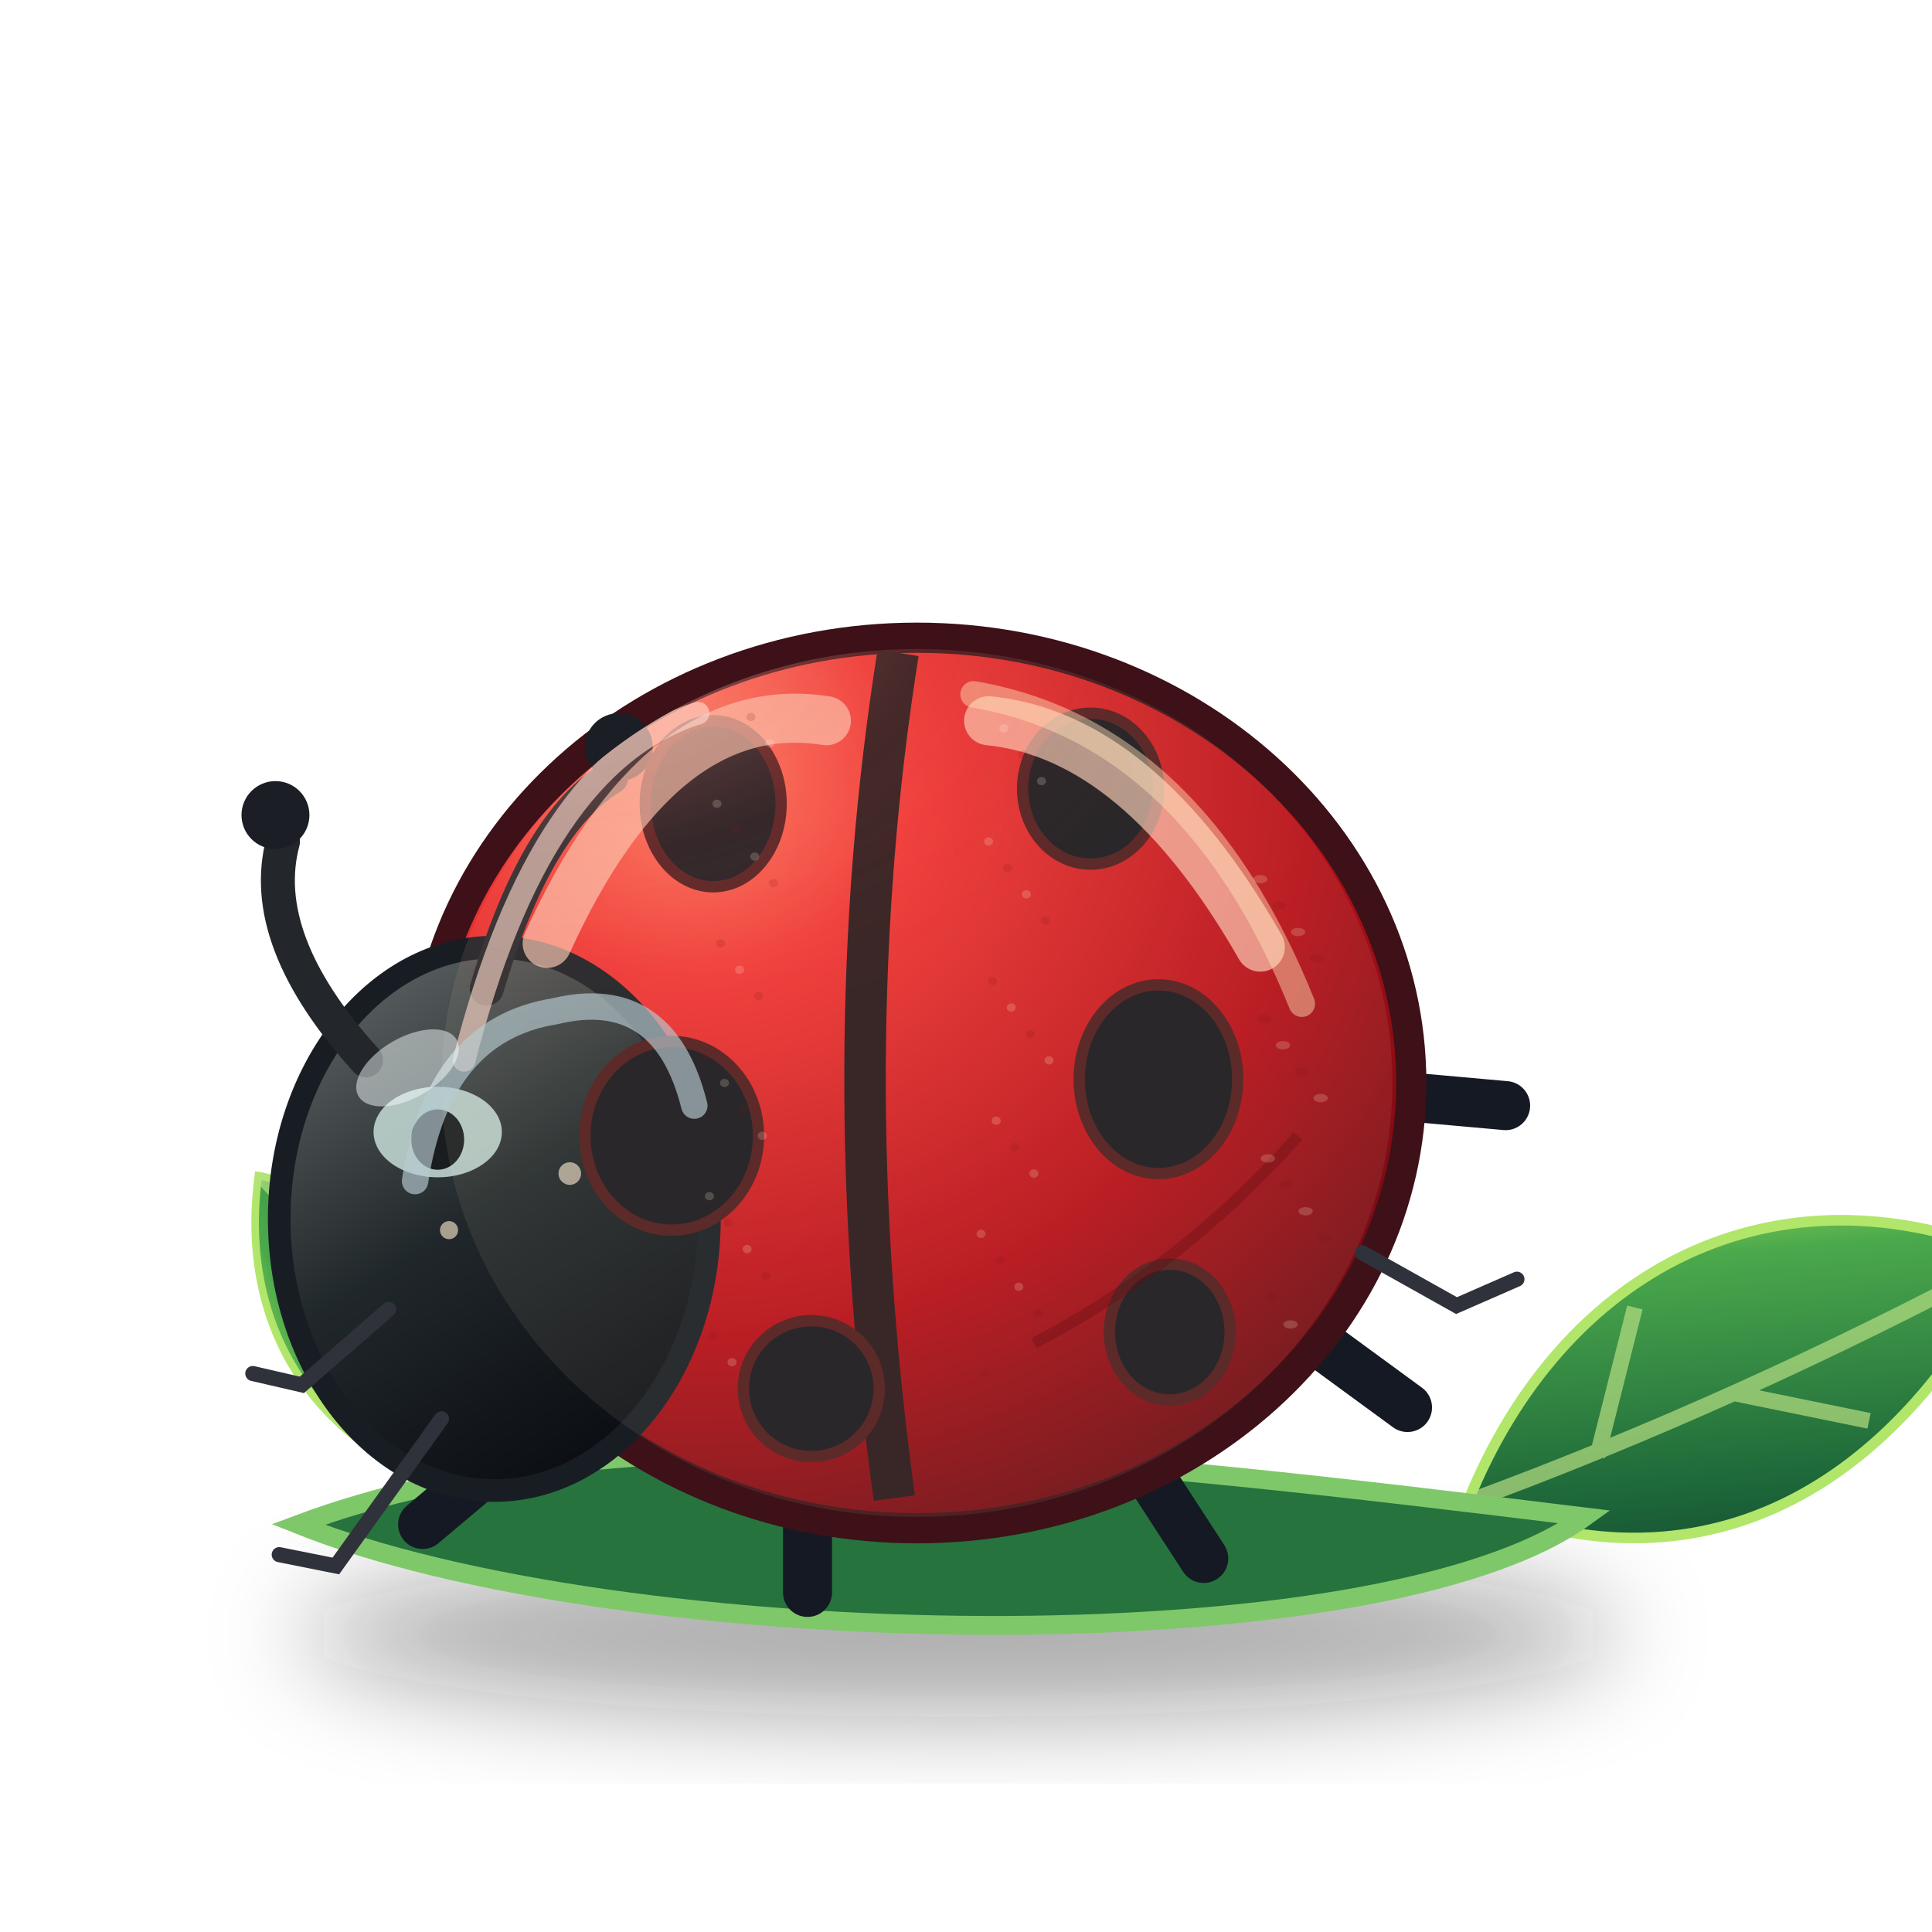
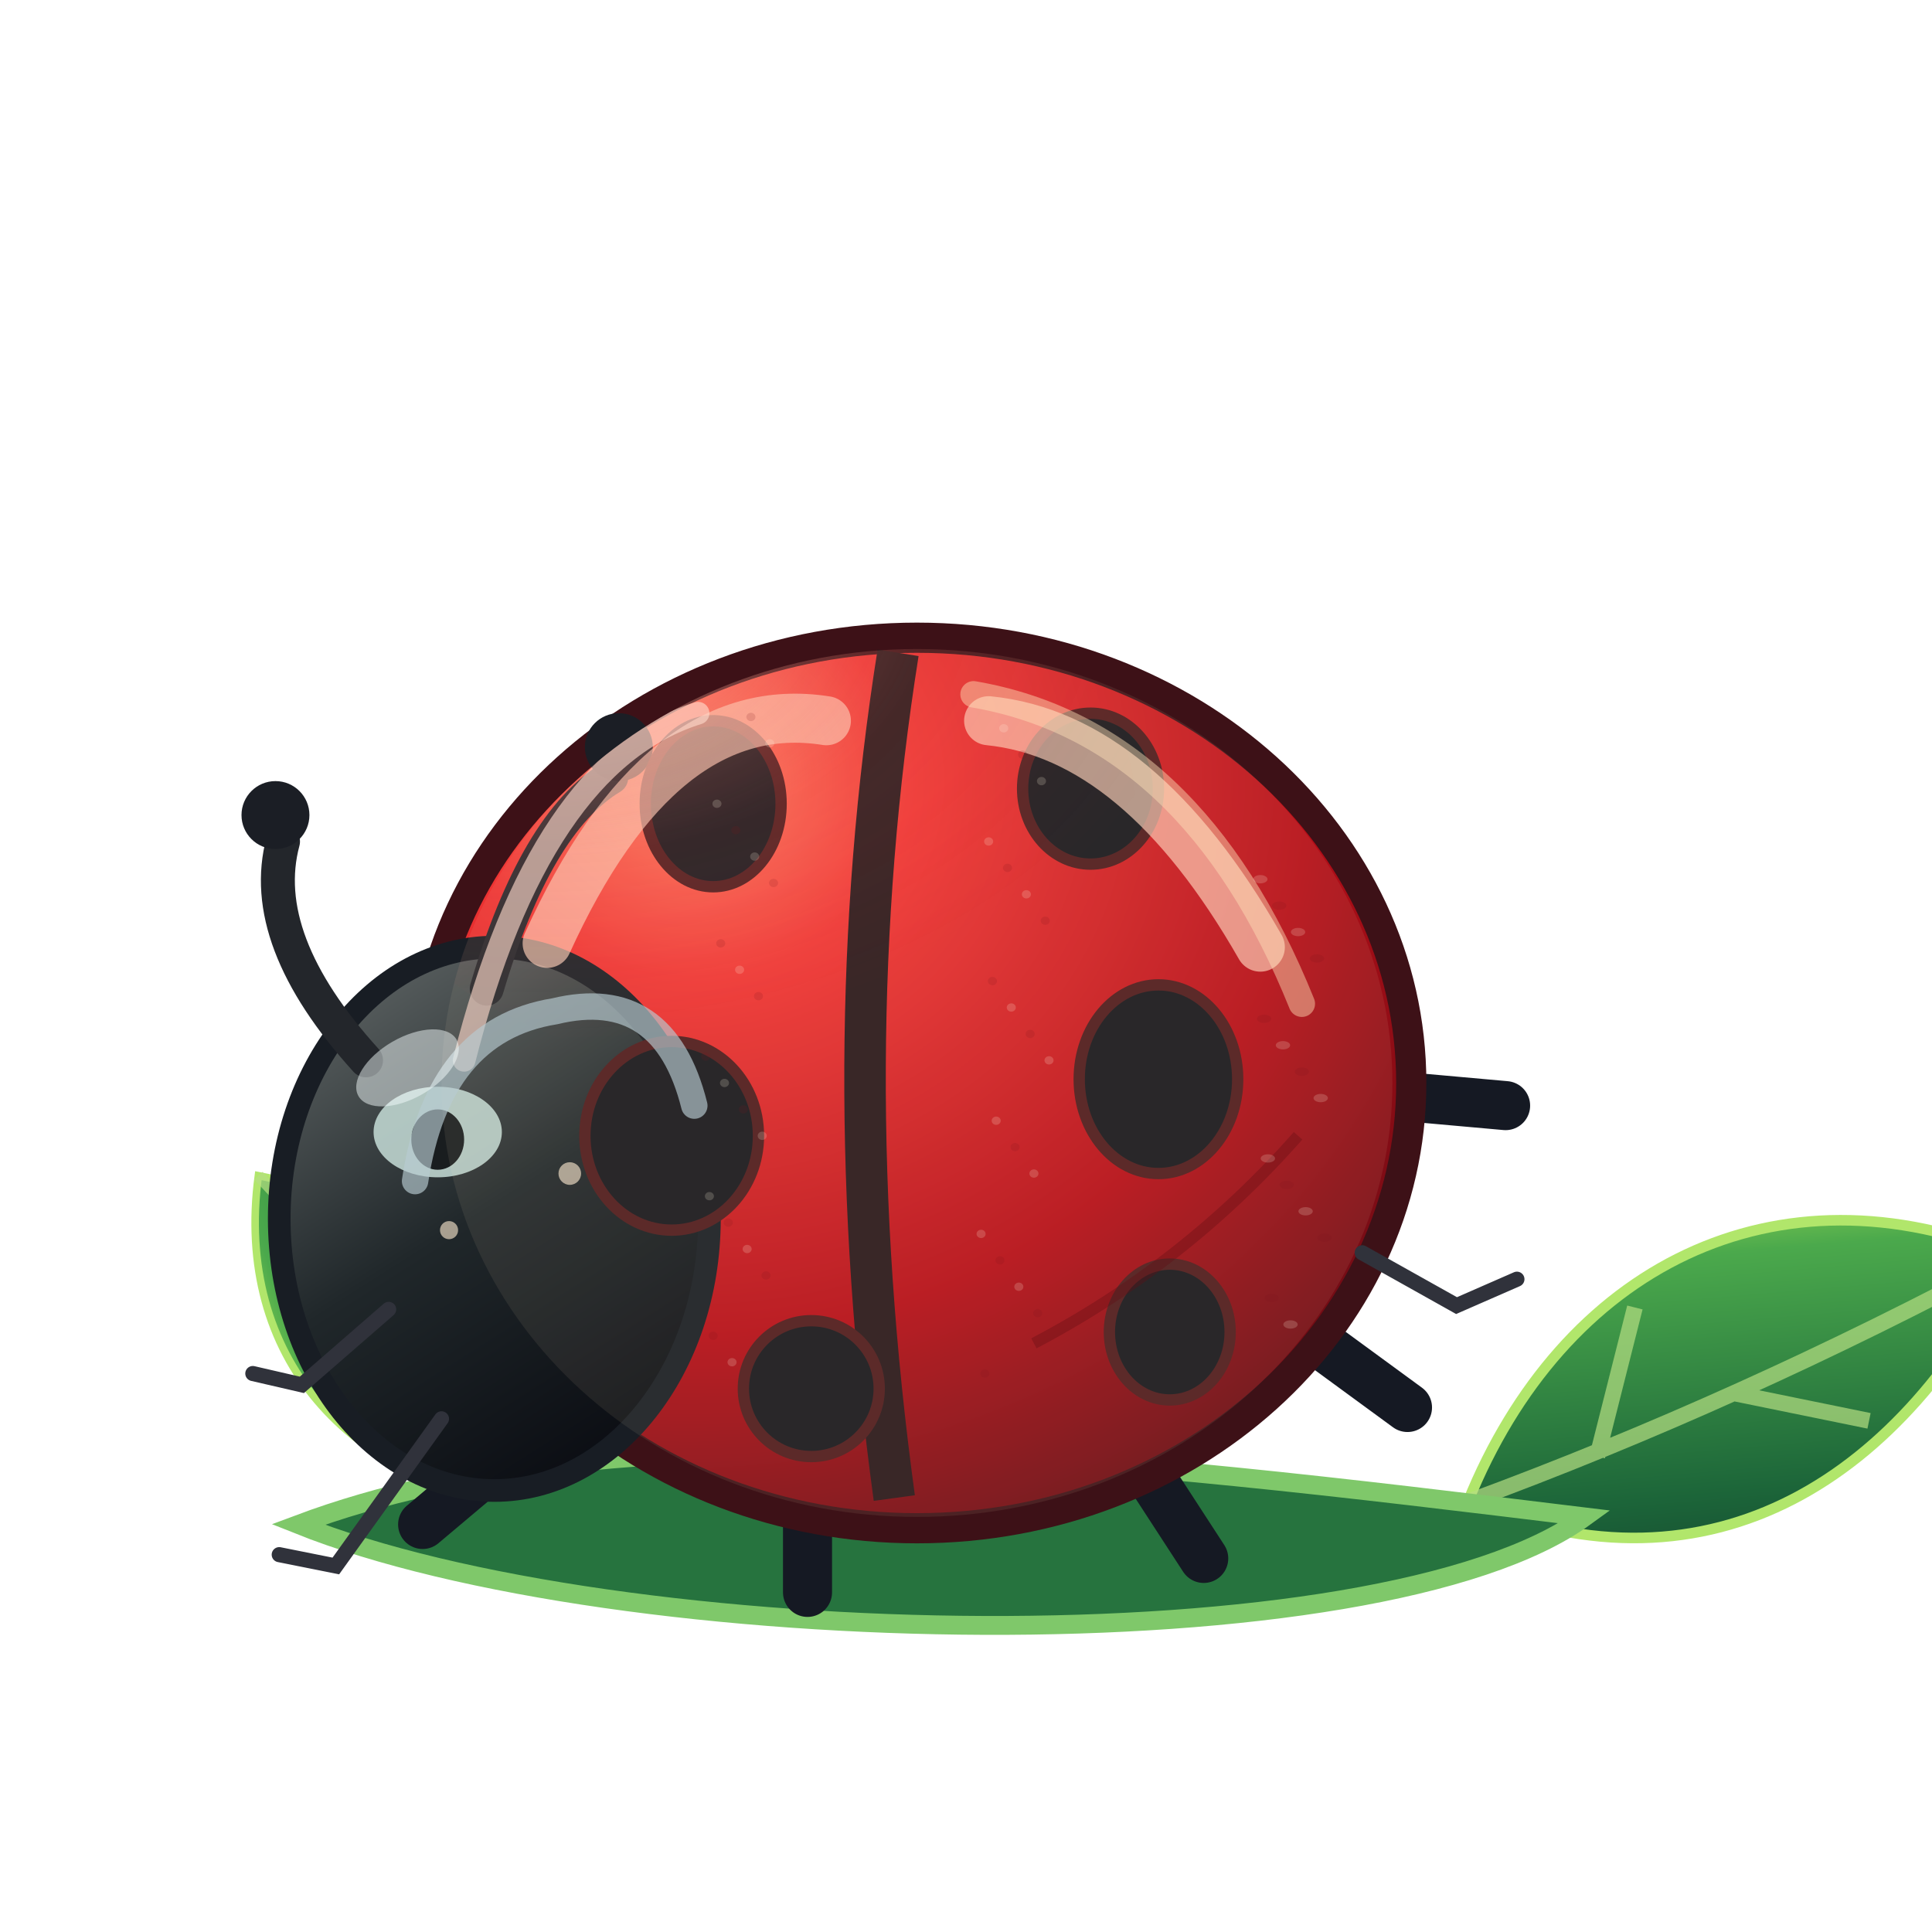
<svg xmlns="http://www.w3.org/2000/svg" width="512" height="512" viewBox="0 0 512 512" aria-label="Joaninha vermelha com pintas pretas num ramo verde">
  <defs>
    <filter id="shadow" x="-40%" y="-40%" width="180%" height="180%">
      <feGaussianBlur stdDeviation="13" />
    </filter>
    <linearGradient id="leaf" x1=".12" y1="0" x2=".92" y2="1">
      <stop stop-color="#b9ed55" />
      <stop offset=".23" stop-color="#4ba94c" />
      <stop offset=".73" stop-color="#1c6539" />
      <stop offset="1" stop-color="#123e2c" />
    </linearGradient>
    <radialGradient id="light" cx=".28" cy=".13" r=".94">
      <stop stop-color="#fffadc" stop-opacity=".84" />
      <stop offset=".3" stop-color="#ffeeba" stop-opacity=".12" />
      <stop offset="1" stop-color="#1e190d" stop-opacity=".24" />
    </radialGradient>
    <radialGradient id="red" cx=".27" cy=".16" r=".92">
      <stop stop-color="#ff7e62" />
      <stop offset=".24" stop-color="#ef3433" />
      <stop offset=".68" stop-color="#b40d17" />
      <stop offset="1" stop-color="#680c14" />
    </radialGradient>
    <linearGradient id="black" x1=".2" y1="0" x2=".7" y2="1">
      <stop stop-color="#5e6464" />
      <stop offset=".5" stop-color="#20272a" />
      <stop offset="1" stop-color="#0a0c12" />
    </linearGradient>
    <filter id="carapaceGrain38" x="-5%" y="-5%" width="110%" height="110%">
      <feTurbulence type="fractalNoise" baseFrequency=".17" numOctaves="3" seed="18" stitchTiles="stitch" />
      <feColorMatrix type="saturate" values=".22" />
      <feComponentTransfer>
        <feFuncA type="linear" slope=".13" />
      </feComponentTransfer>
    </filter>
    <linearGradient id="leafSpark38" x1="0" y1="0" x2="1" y2="1">
      <stop stop-color="#e7ffab" stop-opacity=".94" />
      <stop offset=".45" stop-color="#7fbb52" stop-opacity=".45" />
      <stop offset="1" stop-color="#0b4a2b" stop-opacity=".08" />
    </linearGradient>
    <clipPath id="elytraClip38">
      <ellipse cx="243" cy="287" rx="126" ry="115" />
    </clipPath>
    <radialGradient id="redShine38" cx=".25" cy=".1" r=".85">
      <stop stop-color="#fff8e0" stop-opacity=".88" />
      <stop offset=".21" stop-color="#ffb9a3" stop-opacity=".39" />
      <stop offset=".58" stop-color="#e84042" stop-opacity=".08" />
      <stop offset="1" stop-color="#f21724" stop-opacity="0" />
    </radialGradient>
    <linearGradient id="headShine38" x1="0" y1="0" x2="1" y2="1">
      <stop stop-color="#f5ffe9" />
      <stop offset=".24" stop-color="#738a8c" />
      <stop offset=".59" stop-color="#202935" />
      <stop offset="1" stop-color="#050709" />
    </linearGradient>
  </defs>
-   <ellipse cx="254" cy="433" rx="175" ry="22" fill="#090f10" opacity=".34" filter="url(#shadow)" />
  <g transform="translate(389 398) rotate(55) scale(1.4)">
    <path d="M0 0 C-26-40-20-85 21-111 C43-71 43-27 0 0Z" fill="url(#leaf)" stroke="#b1e66b" stroke-width="2" />
    <path d="M0 0 Q14-53 21-111 M7-25 L-12-47 M12-53 L31-71" fill="none" stroke="#b6df82" stroke-opacity=".7" stroke-width="3" />
  </g>
  <g transform="translate(140 399) rotate(-50) scale(1)">
    <path d="M0 0 C-26-40-20-85 21-111 C43-71 43-27 0 0Z" fill="url(#leaf)" stroke="#b1e66b" stroke-width="2" />
    <path d="M0 0 Q14-53 21-111 M7-25 L-12-47 M12-53 L31-71" fill="none" stroke="#b6df82" stroke-opacity=".7" stroke-width="3" />
  </g>
  <path d="M79 404 C167 371 297 387 420 402 C365 442 164 438 79 404Z" fill="#26733e" stroke="#7fc86a" stroke-width="5" />
  <g stroke="#151923" stroke-width="13" stroke-linecap="round">
    <path d="M154 310 L99 342 M169 356 L112 404 M317 332 L373 373 M332 287 L399 293 M214 374 L214 422 M293 373 L319 413" />
  </g>
  <ellipse cx="243" cy="287" rx="131" ry="118" fill="url(#red)" stroke="#3d1117" stroke-width="8" />
  <path d="M238 173 Q221 280 237 397" stroke="#28171a" stroke-width="11" fill="none" />
  <ellipse cx="131" cy="323" rx="57" ry="72" fill="url(#black)" stroke="#181d24" stroke-width="6" />
  <path d="M97 281 Q68 249 75 223 M129 262 Q142 218 162 206" fill="none" stroke="#23262b" stroke-width="9" stroke-linecap="round" />
  <circle cx="73" cy="216" r="9" fill="#1b1e25" />
  <circle cx="164" cy="198" r="9" fill="#1b1e25" />
  <ellipse cx="116" cy="300" rx="17" ry="12" fill="#c6ddd7" opacity=".85" />
  <ellipse cx="116" cy="302" rx="7" ry="8" fill="#191d1f" />
  <g fill="#17171c" stroke="#4e1a1c" stroke-width="3">
    <ellipse cx="189" cy="213" rx="18" ry="22" />
    <ellipse cx="289" cy="209" rx="18" ry="20" />
    <ellipse cx="178" cy="301" rx="23" ry="25" />
    <ellipse cx="307" cy="286" rx="21" ry="25" />
    <ellipse cx="215" cy="368" rx="18" ry="18" />
    <ellipse cx="310" cy="353" rx="16" ry="18" />
  </g>
  <path d="M145 250 Q175 184 219 191 M262 191 Q302 195 334 251" fill="none" stroke="#ffd1bb" stroke-width="13" opacity=".66" stroke-linecap="round" />
  <g clip-path="url(#elytraClip38)">
    <rect x="116" y="170" width="259" height="243" fill="#ffe0bf" opacity=".08" />
    <ellipse cx="197" cy="214" rx="104" ry="69" fill="url(#redShine38)" opacity=".88" />
    <path d="M123 281 Q143 202 185 189" fill="none" stroke="#ffd9ca" stroke-width="6" opacity=".63" stroke-linecap="round" />
    <path d="M258 184 Q316 194 345 266" fill="none" stroke="#ffe1b7" stroke-width="7" opacity=".46" stroke-linecap="round" />
    <path d="M274 356 Q314 335 344 301" fill="none" stroke="#600b12" stroke-width="3" opacity=".35" />
    <ellipse cx="132" cy="187" rx="1.9" ry="1.1" fill="#fff6df" opacity=".19" />
    <ellipse cx="205" cy="234" rx="1.2" ry="1.1" fill="#7a101b" opacity=".16" />
    <ellipse cx="278" cy="281" rx="1.2" ry="1.1" fill="#fff6df" opacity=".19" />
    <ellipse cx="351" cy="328" rx="1.9" ry="1.1" fill="#7a101b" opacity=".16" />
    <ellipse cx="204" cy="197" rx="1.2" ry="1.1" fill="#fff6df" opacity=".19" />
    <ellipse cx="277" cy="244" rx="1.2" ry="1.1" fill="#7a101b" opacity=".16" />
    <ellipse cx="350" cy="291" rx="1.9" ry="1.1" fill="#fff6df" opacity=".19" />
    <ellipse cx="203" cy="338" rx="1.2" ry="1.1" fill="#7a101b" opacity=".16" />
    <ellipse cx="276" cy="207" rx="1.2" ry="1.1" fill="#fff6df" opacity=".19" />
    <ellipse cx="349" cy="254" rx="1.9" ry="1.1" fill="#7a101b" opacity=".16" />
    <ellipse cx="202" cy="301" rx="1.2" ry="1.1" fill="#fff6df" opacity=".19" />
    <ellipse cx="275" cy="348" rx="1.2" ry="1.1" fill="#7a101b" opacity=".16" />
    <ellipse cx="348" cy="217" rx="1.9" ry="1.1" fill="#fff6df" opacity=".19" />
    <ellipse cx="201" cy="264" rx="1.2" ry="1.1" fill="#7a101b" opacity=".16" />
    <ellipse cx="274" cy="311" rx="1.2" ry="1.1" fill="#fff6df" opacity=".19" />
    <ellipse cx="347" cy="358" rx="1.9" ry="1.1" fill="#7a101b" opacity=".16" />
    <ellipse cx="200" cy="227" rx="1.2" ry="1.1" fill="#fff6df" opacity=".19" />
    <ellipse cx="273" cy="274" rx="1.2" ry="1.1" fill="#7a101b" opacity=".16" />
    <ellipse cx="346" cy="321" rx="1.9" ry="1.1" fill="#fff6df" opacity=".19" />
    <ellipse cx="199" cy="190" rx="1.2" ry="1.1" fill="#7a101b" opacity=".16" />
    <ellipse cx="272" cy="237" rx="1.2" ry="1.1" fill="#fff6df" opacity=".19" />
    <ellipse cx="345" cy="284" rx="1.9" ry="1.1" fill="#7a101b" opacity=".16" />
    <ellipse cx="198" cy="331" rx="1.2" ry="1.1" fill="#fff6df" opacity=".19" />
    <ellipse cx="271" cy="200" rx="1.2" ry="1.1" fill="#7a101b" opacity=".16" />
    <ellipse cx="344" cy="247" rx="1.9" ry="1.1" fill="#fff6df" opacity=".19" />
    <ellipse cx="197" cy="294" rx="1.2" ry="1.1" fill="#7a101b" opacity=".16" />
    <ellipse cx="270" cy="341" rx="1.2" ry="1.1" fill="#fff6df" opacity=".19" />
    <ellipse cx="343" cy="210" rx="1.9" ry="1.1" fill="#7a101b" opacity=".16" />
    <ellipse cx="196" cy="257" rx="1.2" ry="1.1" fill="#fff6df" opacity=".19" />
    <ellipse cx="269" cy="304" rx="1.2" ry="1.1" fill="#7a101b" opacity=".16" />
    <ellipse cx="342" cy="351" rx="1.9" ry="1.1" fill="#fff6df" opacity=".19" />
    <ellipse cx="195" cy="220" rx="1.2" ry="1.1" fill="#7a101b" opacity=".16" />
    <ellipse cx="268" cy="267" rx="1.2" ry="1.1" fill="#fff6df" opacity=".19" />
    <ellipse cx="341" cy="314" rx="1.9" ry="1.1" fill="#7a101b" opacity=".16" />
    <ellipse cx="194" cy="361" rx="1.2" ry="1.1" fill="#fff6df" opacity=".19" />
    <ellipse cx="267" cy="230" rx="1.2" ry="1.1" fill="#7a101b" opacity=".16" />
    <ellipse cx="340" cy="277" rx="1.9" ry="1.1" fill="#fff6df" opacity=".19" />
    <ellipse cx="193" cy="324" rx="1.2" ry="1.1" fill="#7a101b" opacity=".16" />
    <ellipse cx="266" cy="193" rx="1.2" ry="1.1" fill="#fff6df" opacity=".19" />
    <ellipse cx="339" cy="240" rx="1.9" ry="1.1" fill="#7a101b" opacity=".16" />
    <ellipse cx="192" cy="287" rx="1.2" ry="1.1" fill="#fff6df" opacity=".19" />
    <ellipse cx="265" cy="334" rx="1.2" ry="1.1" fill="#7a101b" opacity=".16" />
    <ellipse cx="338" cy="203" rx="1.9" ry="1.1" fill="#fff6df" opacity=".19" />
    <ellipse cx="191" cy="250" rx="1.2" ry="1.1" fill="#7a101b" opacity=".16" />
    <ellipse cx="264" cy="297" rx="1.2" ry="1.1" fill="#fff6df" opacity=".19" />
    <ellipse cx="337" cy="344" rx="1.9" ry="1.1" fill="#7a101b" opacity=".16" />
    <ellipse cx="190" cy="213" rx="1.2" ry="1.1" fill="#fff6df" opacity=".19" />
    <ellipse cx="263" cy="260" rx="1.2" ry="1.1" fill="#7a101b" opacity=".16" />
    <ellipse cx="336" cy="307" rx="1.9" ry="1.1" fill="#fff6df" opacity=".19" />
    <ellipse cx="189" cy="354" rx="1.2" ry="1.1" fill="#7a101b" opacity=".16" />
    <ellipse cx="262" cy="223" rx="1.2" ry="1.1" fill="#fff6df" opacity=".19" />
    <ellipse cx="335" cy="270" rx="1.9" ry="1.1" fill="#7a101b" opacity=".16" />
    <ellipse cx="188" cy="317" rx="1.2" ry="1.1" fill="#fff6df" opacity=".19" />
    <ellipse cx="261" cy="364" rx="1.2" ry="1.1" fill="#7a101b" opacity=".16" />
    <ellipse cx="334" cy="233" rx="1.9" ry="1.1" fill="#fff6df" opacity=".19" />
    <ellipse cx="187" cy="280" rx="1.2" ry="1.1" fill="#7a101b" opacity=".16" />
    <ellipse cx="260" cy="327" rx="1.2" ry="1.1" fill="#fff6df" opacity=".19" />
    <ellipse cx="333" cy="196" rx="1.9" ry="1.1" fill="#7a101b" opacity=".16" />
  </g>
  <path d="M110 313 Q116 273 147 268 Q176 261 184 293" fill="none" stroke="#b7cbd1" stroke-opacity=".66" stroke-width="7" stroke-linecap="round" />
  <ellipse cx="108" cy="283" rx="15" ry="8" fill="#f7ffff" opacity=".48" transform="rotate(-30 108 283)" />
  <g fill="none" stroke="#30323b" stroke-width="4" stroke-linecap="round">
    <path d="M103 347 L80 367 L67 364 M117 376 L89 415 L74 412 M361 332 L386 346 L402 339" />
  </g>
  <g fill="#ffecd1" opacity=".61">
    <circle cx="151" cy="311" r="3" />
    <circle cx="119" cy="326" r="2.4" />
  </g>
</svg>
